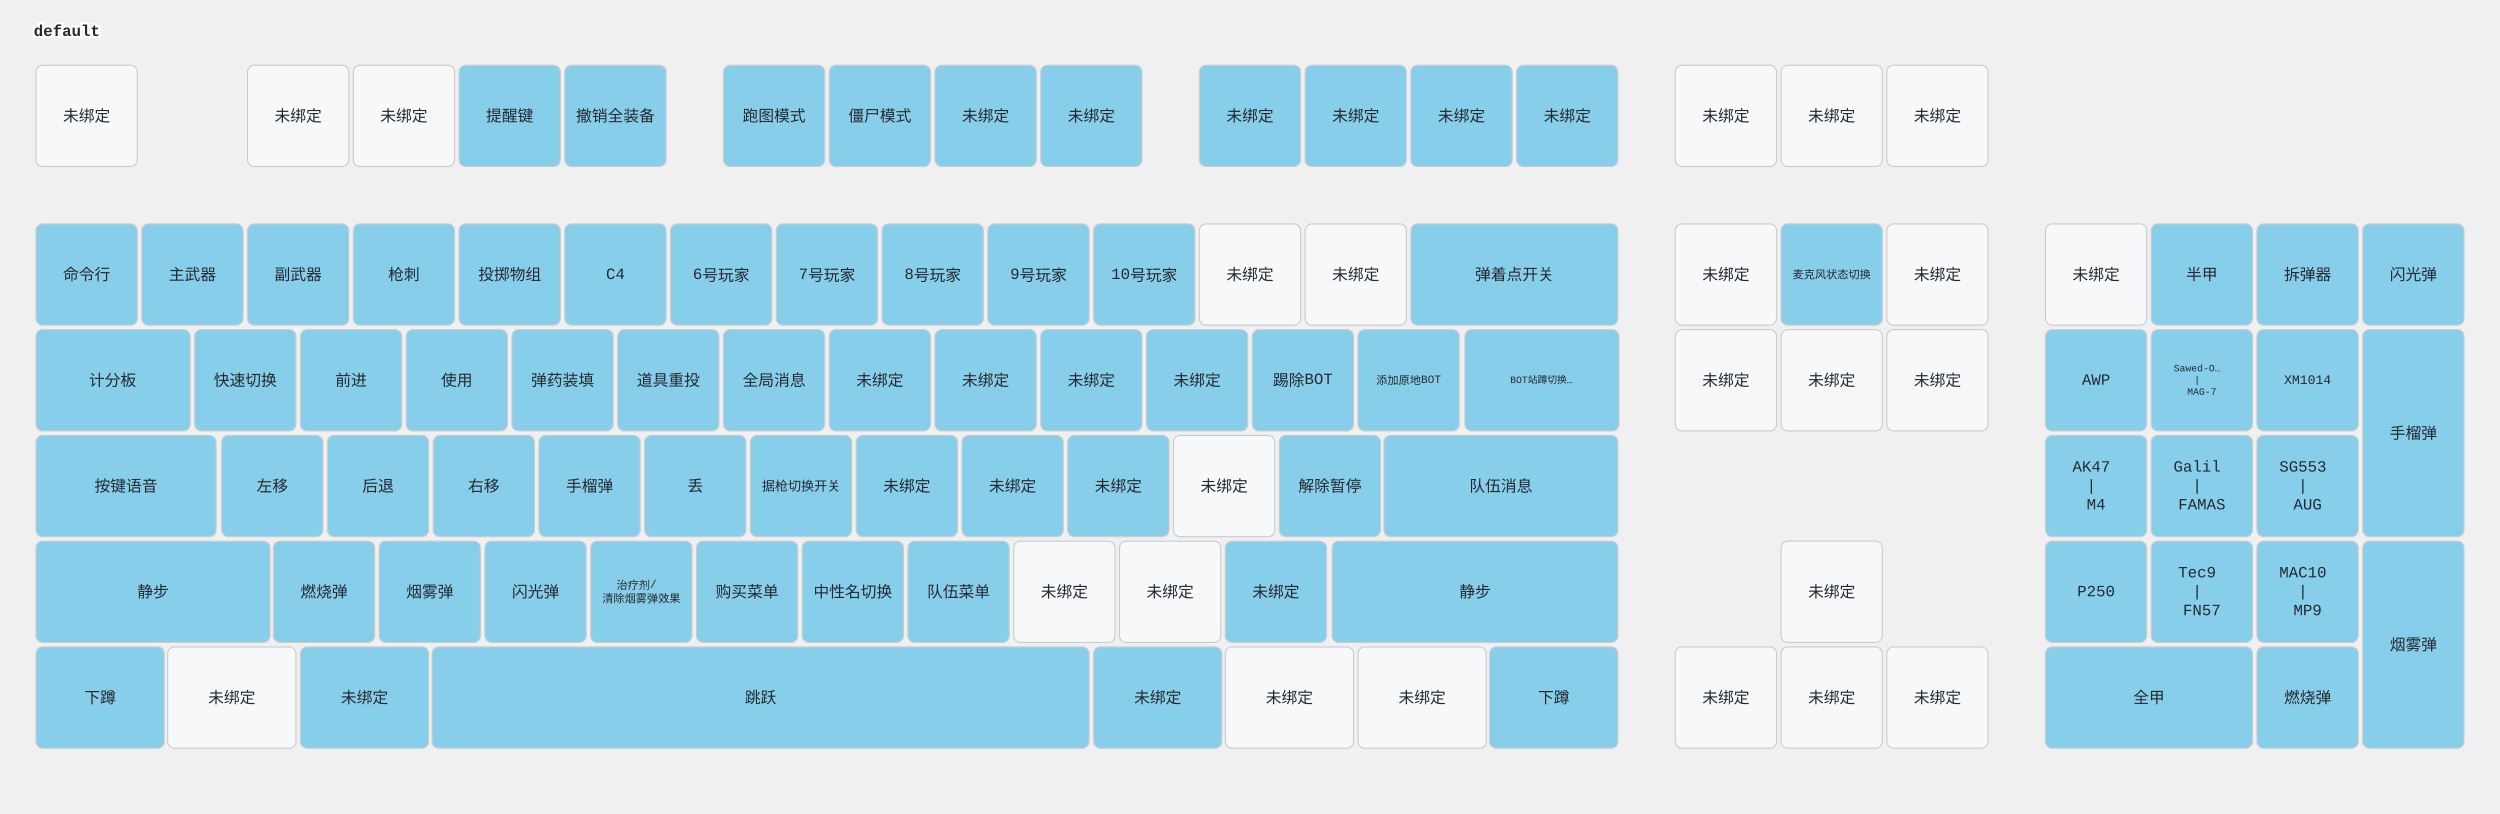
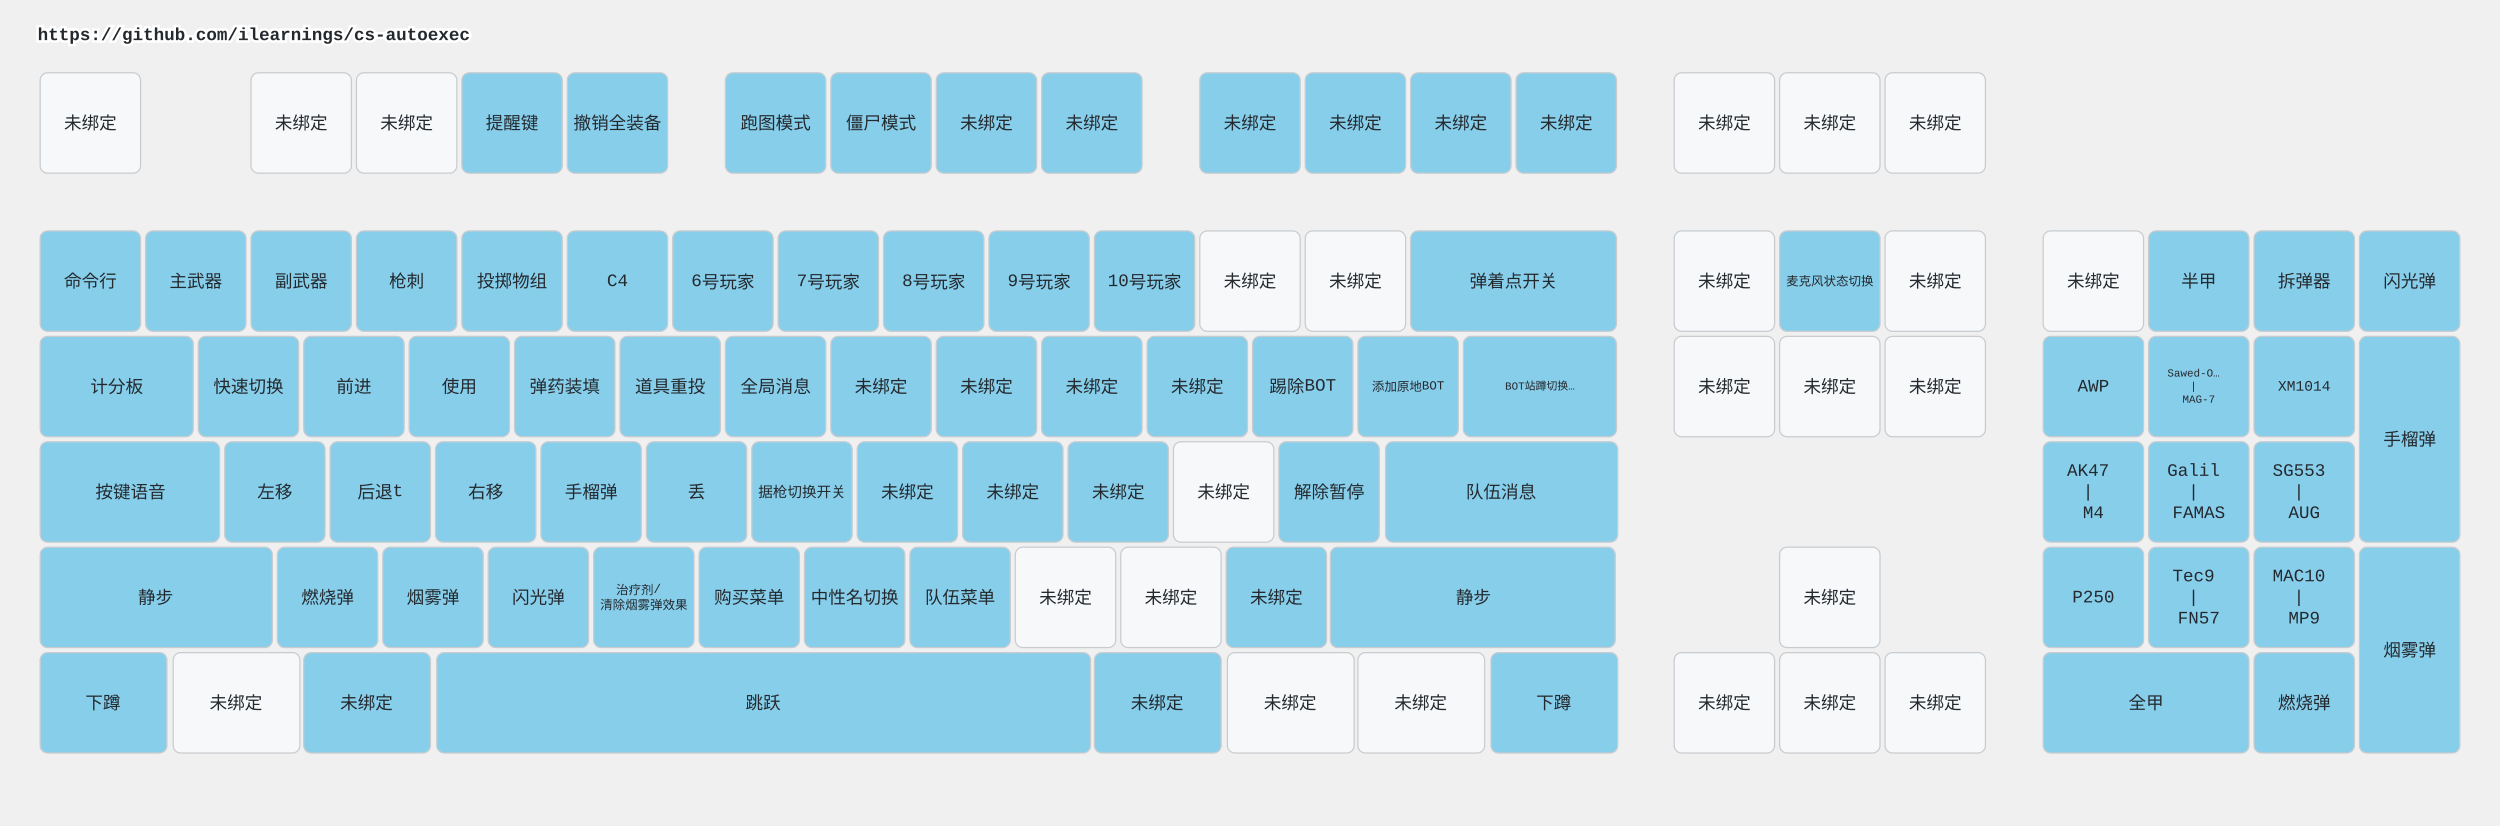
- <svg xmlns="http://www.w3.org/2000/svg" width="2222" height="723" viewBox="0 0 2222 723" class="keymap">
+ <svg xmlns="http://www.w3.org/2000/svg" width="1992" height="658" viewBox="0 0 1992 658" class="keymap">
  <style>/* inherit to force styles through use tags */
svg path {
    fill: inherit;
}

/* font and background color specifications */
svg.keymap {
    font-family: SFMono-Regular,Consolas,Liberation Mono,Menlo,monospace;
    font-size: 14px;
    font-kerning: normal;
    text-rendering: optimizeLegibility;
    fill: #24292e;
}

/* default key styling */
rect.key {
    fill: #f6f8fa;
}

rect.key, rect.combo {
    stroke: #c9cccf;
    stroke-width: 1;
}

/* default key side styling, only used is draw_key_sides is set */
rect.side {
    filter: brightness(90%);
}

/* color accent for combo boxes */
rect.combo, rect.combo-separate {
    fill: #cdf;
}

/* color accent for held keys */
rect.held, rect.combo.held {
    fill: #fdd;
}

/* color accent for ghost (optional) keys */
rect.ghost, rect.combo.ghost {
    stroke-dasharray: 4, 4;
    stroke-width: 2;
}

text {
    text-anchor: middle;
    dominant-baseline: middle;
}

/* styling for layer labels */
text.label {
    font-weight: bold;
    text-anchor: start;
    stroke: white;
    stroke-width: 4;
    paint-order: stroke;
}

/* styling for optional footer */
text.footer {
    text-anchor: end;
    dominant-baseline: auto;
    stroke: white;
    stroke-width: 4;
    paint-order: stroke;
}

/* styling for combo tap, and key non-tap label text */
text.combo, text.hold, text.shifted, text.left, text.right, text.tl, text.tr, text.bl, text.br {
    font-size: 11px;
}

text.hold, text.bl, text.br {
    text-anchor: middle;
    dominant-baseline: auto;
}

text.shifted, text.tl, text.tr {
    text-anchor: middle;
    dominant-baseline: hanging;
}

text.left, text.tl, text.bl {
    text-anchor: start;
}

text.right, text.tr, text.br {
    text-anchor: end;
}

text.layer-activator {
    text-decoration: underline;
}

/* styling for hold/shifted label text in combo box */
text.combo.hold, text.combo.shifted, text.combo.left, text.combo.right {
    font-size: 8px;
}

/* lighter symbol for transparent keys */
text.trans {
    fill: #7b7e81;
}

/* styling for combo dendrons */
path.combo {
    stroke-width: 1;
    stroke: gray;
    fill: none;
}

/* Start Tabler Icons Cleanup */
/* cannot use height/width with glyphs */
.icon-tabler &gt; path {
    fill: inherit;
    stroke: inherit;
    stroke-width: 2;
}
/* hide tabler's default box */
.icon-tabler &gt; path[stroke="none"][fill="none"] {
    visibility: hidden;
}
/* End Tabler Icons Cleanup */

.key .legend {
  font-weight: bold;
}
rect.key.bound {
  fill: #87CEEB;
}</style>
-   <g transform="translate(30, 0)" class="layer-default">
-     <text x="0" y="28" class="label" id="default">default</text>
+   <g transform="translate(30, 0)" class="layer-https://github.com/ilearnings/cs-autoexec">
+     <text x="0" y="28" class="label" id="https:github.comilearningscs-autoexec">https://github.com/ilearnings/cs-autoexec</text>
    <g transform="translate(0, 56)">
-       <g transform="translate(47, 47)" class="key keypos-0">
-         <rect rx="6" ry="6" x="-45" y="-45" width="90" height="90" class="key" />
-         <text x="0" y="0" class="key tap">未绑定</text>
-       </g>
-       <g transform="translate(235, 47)" class="key keypos-1">
-         <rect rx="6" ry="6" x="-45" y="-45" width="90" height="90" class="key" />
-         <text x="0" y="0" class="key tap">未绑定</text>
-       </g>
-       <g transform="translate(329, 47)" class="key keypos-2">
-         <rect rx="6" ry="6" x="-45" y="-45" width="90" height="90" class="key" />
-         <text x="0" y="0" class="key tap">未绑定</text>
-       </g>
-       <g transform="translate(423, 47)" class="key bound keypos-3">
-         <rect rx="6" ry="6" x="-45" y="-45" width="90" height="90" class="key bound" />
+       <g transform="translate(42, 42)" class="key keypos-0">
+         <rect rx="6" ry="6" x="-40" y="-40" width="80" height="80" class="key" />
+         <text x="0" y="0" class="key tap">未绑定</text>
+       </g>
+       <g transform="translate(210, 42)" class="key keypos-1">
+         <rect rx="6" ry="6" x="-40" y="-40" width="80" height="80" class="key" />
+         <text x="0" y="0" class="key tap">未绑定</text>
+       </g>
+       <g transform="translate(294, 42)" class="key keypos-2">
+         <rect rx="6" ry="6" x="-40" y="-40" width="80" height="80" class="key" />
+         <text x="0" y="0" class="key tap">未绑定</text>
+       </g>
+       <g transform="translate(378, 42)" class="key bound keypos-3">
+         <rect rx="6" ry="6" x="-40" y="-40" width="80" height="80" class="key bound" />
        <text x="0" y="0" class="key bound tap">提醒键</text>
      </g>
-       <g transform="translate(517, 47)" class="key bound keypos-4">
-         <rect rx="6" ry="6" x="-45" y="-45" width="90" height="90" class="key bound" />
+       <g transform="translate(462, 42)" class="key bound keypos-4">
+         <rect rx="6" ry="6" x="-40" y="-40" width="80" height="80" class="key bound" />
        <text x="0" y="0" class="key bound tap">撤销全装备</text>
      </g>
-       <g transform="translate(658, 47)" class="key bound keypos-5">
-         <rect rx="6" ry="6" x="-45" y="-45" width="90" height="90" class="key bound" />
+       <g transform="translate(588, 42)" class="key bound keypos-5">
+         <rect rx="6" ry="6" x="-40" y="-40" width="80" height="80" class="key bound" />
        <text x="0" y="0" class="key bound tap">跑图模式</text>
      </g>
-       <g transform="translate(752, 47)" class="key bound keypos-6">
-         <rect rx="6" ry="6" x="-45" y="-45" width="90" height="90" class="key bound" />
+       <g transform="translate(672, 42)" class="key bound keypos-6">
+         <rect rx="6" ry="6" x="-40" y="-40" width="80" height="80" class="key bound" />
        <text x="0" y="0" class="key bound tap">僵尸模式</text>
      </g>
-       <g transform="translate(846, 47)" class="key bound keypos-7">
-         <rect rx="6" ry="6" x="-45" y="-45" width="90" height="90" class="key bound" />
-         <text x="0" y="0" class="key bound tap">未绑定</text>
-       </g>
-       <g transform="translate(940, 47)" class="key bound keypos-8">
-         <rect rx="6" ry="6" x="-45" y="-45" width="90" height="90" class="key bound" />
-         <text x="0" y="0" class="key bound tap">未绑定</text>
-       </g>
-       <g transform="translate(1081, 47)" class="key bound keypos-9">
-         <rect rx="6" ry="6" x="-45" y="-45" width="90" height="90" class="key bound" />
-         <text x="0" y="0" class="key bound tap">未绑定</text>
-       </g>
-       <g transform="translate(1175, 47)" class="key bound keypos-10">
-         <rect rx="6" ry="6" x="-45" y="-45" width="90" height="90" class="key bound" />
-         <text x="0" y="0" class="key bound tap">未绑定</text>
-       </g>
-       <g transform="translate(1269, 47)" class="key bound keypos-11">
-         <rect rx="6" ry="6" x="-45" y="-45" width="90" height="90" class="key bound" />
-         <text x="0" y="0" class="key bound tap">未绑定</text>
-       </g>
-       <g transform="translate(1363, 47)" class="key bound keypos-12">
-         <rect rx="6" ry="6" x="-45" y="-45" width="90" height="90" class="key bound" />
-         <text x="0" y="0" class="key bound tap">未绑定</text>
-       </g>
-       <g transform="translate(1504, 47)" class="key keypos-13">
-         <rect rx="6" ry="6" x="-45" y="-45" width="90" height="90" class="key" />
-         <text x="0" y="0" class="key tap">未绑定</text>
-       </g>
-       <g transform="translate(1598, 47)" class="key keypos-14">
-         <rect rx="6" ry="6" x="-45" y="-45" width="90" height="90" class="key" />
-         <text x="0" y="0" class="key tap">未绑定</text>
-       </g>
-       <g transform="translate(1692, 47)" class="key keypos-15">
-         <rect rx="6" ry="6" x="-45" y="-45" width="90" height="90" class="key" />
-         <text x="0" y="0" class="key tap">未绑定</text>
-       </g>
-       <g transform="translate(47, 188)" class="key bound keypos-16">
-         <rect rx="6" ry="6" x="-45" y="-45" width="90" height="90" class="key bound" />
+       <g transform="translate(756, 42)" class="key bound keypos-7">
+         <rect rx="6" ry="6" x="-40" y="-40" width="80" height="80" class="key bound" />
+         <text x="0" y="0" class="key bound tap">未绑定</text>
+       </g>
+       <g transform="translate(840, 42)" class="key bound keypos-8">
+         <rect rx="6" ry="6" x="-40" y="-40" width="80" height="80" class="key bound" />
+         <text x="0" y="0" class="key bound tap">未绑定</text>
+       </g>
+       <g transform="translate(966, 42)" class="key bound keypos-9">
+         <rect rx="6" ry="6" x="-40" y="-40" width="80" height="80" class="key bound" />
+         <text x="0" y="0" class="key bound tap">未绑定</text>
+       </g>
+       <g transform="translate(1050, 42)" class="key bound keypos-10">
+         <rect rx="6" ry="6" x="-40" y="-40" width="80" height="80" class="key bound" />
+         <text x="0" y="0" class="key bound tap">未绑定</text>
+       </g>
+       <g transform="translate(1134, 42)" class="key bound keypos-11">
+         <rect rx="6" ry="6" x="-40" y="-40" width="80" height="80" class="key bound" />
+         <text x="0" y="0" class="key bound tap">未绑定</text>
+       </g>
+       <g transform="translate(1218, 42)" class="key bound keypos-12">
+         <rect rx="6" ry="6" x="-40" y="-40" width="80" height="80" class="key bound" />
+         <text x="0" y="0" class="key bound tap">未绑定</text>
+       </g>
+       <g transform="translate(1344, 42)" class="key keypos-13">
+         <rect rx="6" ry="6" x="-40" y="-40" width="80" height="80" class="key" />
+         <text x="0" y="0" class="key tap">未绑定</text>
+       </g>
+       <g transform="translate(1428, 42)" class="key keypos-14">
+         <rect rx="6" ry="6" x="-40" y="-40" width="80" height="80" class="key" />
+         <text x="0" y="0" class="key tap">未绑定</text>
+       </g>
+       <g transform="translate(1512, 42)" class="key keypos-15">
+         <rect rx="6" ry="6" x="-40" y="-40" width="80" height="80" class="key" />
+         <text x="0" y="0" class="key tap">未绑定</text>
+       </g>
+       <g transform="translate(42, 168)" class="key bound keypos-16">
+         <rect rx="6" ry="6" x="-40" y="-40" width="80" height="80" class="key bound" />
        <text x="0" y="0" class="key bound tap">命令行</text>
      </g>
-       <g transform="translate(141, 188)" class="key bound keypos-17">
-         <rect rx="6" ry="6" x="-45" y="-45" width="90" height="90" class="key bound" />
+       <g transform="translate(126, 168)" class="key bound keypos-17">
+         <rect rx="6" ry="6" x="-40" y="-40" width="80" height="80" class="key bound" />
        <text x="0" y="0" class="key bound tap">主武器</text>
      </g>
-       <g transform="translate(235, 188)" class="key bound keypos-18">
-         <rect rx="6" ry="6" x="-45" y="-45" width="90" height="90" class="key bound" />
+       <g transform="translate(210, 168)" class="key bound keypos-18">
+         <rect rx="6" ry="6" x="-40" y="-40" width="80" height="80" class="key bound" />
        <text x="0" y="0" class="key bound tap">副武器</text>
      </g>
-       <g transform="translate(329, 188)" class="key bound keypos-19">
-         <rect rx="6" ry="6" x="-45" y="-45" width="90" height="90" class="key bound" />
+       <g transform="translate(294, 168)" class="key bound keypos-19">
+         <rect rx="6" ry="6" x="-40" y="-40" width="80" height="80" class="key bound" />
        <text x="0" y="0" class="key bound tap">枪刺</text>
      </g>
-       <g transform="translate(423, 188)" class="key bound keypos-20">
-         <rect rx="6" ry="6" x="-45" y="-45" width="90" height="90" class="key bound" />
+       <g transform="translate(378, 168)" class="key bound keypos-20">
+         <rect rx="6" ry="6" x="-40" y="-40" width="80" height="80" class="key bound" />
        <text x="0" y="0" class="key bound tap">投掷物组</text>
      </g>
-       <g transform="translate(517, 188)" class="key bound keypos-21">
-         <rect rx="6" ry="6" x="-45" y="-45" width="90" height="90" class="key bound" />
+       <g transform="translate(462, 168)" class="key bound keypos-21">
+         <rect rx="6" ry="6" x="-40" y="-40" width="80" height="80" class="key bound" />
        <text x="0" y="0" class="key bound tap">C4</text>
      </g>
-       <g transform="translate(611, 188)" class="key bound keypos-22">
-         <rect rx="6" ry="6" x="-45" y="-45" width="90" height="90" class="key bound" />
+       <g transform="translate(546, 168)" class="key bound keypos-22">
+         <rect rx="6" ry="6" x="-40" y="-40" width="80" height="80" class="key bound" />
        <text x="0" y="0" class="key bound tap">6号玩家</text>
      </g>
-       <g transform="translate(705, 188)" class="key bound keypos-23">
-         <rect rx="6" ry="6" x="-45" y="-45" width="90" height="90" class="key bound" />
+       <g transform="translate(630, 168)" class="key bound keypos-23">
+         <rect rx="6" ry="6" x="-40" y="-40" width="80" height="80" class="key bound" />
        <text x="0" y="0" class="key bound tap">7号玩家</text>
      </g>
-       <g transform="translate(799, 188)" class="key bound keypos-24">
-         <rect rx="6" ry="6" x="-45" y="-45" width="90" height="90" class="key bound" />
+       <g transform="translate(714, 168)" class="key bound keypos-24">
+         <rect rx="6" ry="6" x="-40" y="-40" width="80" height="80" class="key bound" />
        <text x="0" y="0" class="key bound tap">8号玩家</text>
      </g>
-       <g transform="translate(893, 188)" class="key bound keypos-25">
-         <rect rx="6" ry="6" x="-45" y="-45" width="90" height="90" class="key bound" />
+       <g transform="translate(798, 168)" class="key bound keypos-25">
+         <rect rx="6" ry="6" x="-40" y="-40" width="80" height="80" class="key bound" />
        <text x="0" y="0" class="key bound tap">9号玩家</text>
      </g>
-       <g transform="translate(987, 188)" class="key bound keypos-26">
-         <rect rx="6" ry="6" x="-45" y="-45" width="90" height="90" class="key bound" />
+       <g transform="translate(882, 168)" class="key bound keypos-26">
+         <rect rx="6" ry="6" x="-40" y="-40" width="80" height="80" class="key bound" />
        <text x="0" y="0" class="key bound tap">10号玩家</text>
      </g>
-       <g transform="translate(1081, 188)" class="key keypos-27">
-         <rect rx="6" ry="6" x="-45" y="-45" width="90" height="90" class="key" />
-         <text x="0" y="0" class="key tap">未绑定</text>
-       </g>
-       <g transform="translate(1175, 188)" class="key keypos-28">
-         <rect rx="6" ry="6" x="-45" y="-45" width="90" height="90" class="key" />
-         <text x="0" y="0" class="key tap">未绑定</text>
-       </g>
-       <g transform="translate(1316, 188)" class="key bound keypos-29">
-         <rect rx="6" ry="6" x="-92" y="-45" width="184" height="90" class="key bound" />
+       <g transform="translate(966, 168)" class="key keypos-27">
+         <rect rx="6" ry="6" x="-40" y="-40" width="80" height="80" class="key" />
+         <text x="0" y="0" class="key tap">未绑定</text>
+       </g>
+       <g transform="translate(1050, 168)" class="key keypos-28">
+         <rect rx="6" ry="6" x="-40" y="-40" width="80" height="80" class="key" />
+         <text x="0" y="0" class="key tap">未绑定</text>
+       </g>
+       <g transform="translate(1176, 168)" class="key bound keypos-29">
+         <rect rx="6" ry="6" x="-82" y="-40" width="164" height="80" class="key bound" />
        <text x="0" y="0" class="key bound tap">弹着点开关</text>
      </g>
-       <g transform="translate(1504, 188)" class="key keypos-30">
-         <rect rx="6" ry="6" x="-45" y="-45" width="90" height="90" class="key" />
-         <text x="0" y="0" class="key tap">未绑定</text>
-       </g>
-       <g transform="translate(1598, 188)" class="key bound keypos-31">
-         <rect rx="6" ry="6" x="-45" y="-45" width="90" height="90" class="key bound" />
+       <g transform="translate(1344, 168)" class="key keypos-30">
+         <rect rx="6" ry="6" x="-40" y="-40" width="80" height="80" class="key" />
+         <text x="0" y="0" class="key tap">未绑定</text>
+       </g>
+       <g transform="translate(1428, 168)" class="key bound keypos-31">
+         <rect rx="6" ry="6" x="-40" y="-40" width="80" height="80" class="key bound" />
        <text x="0" y="0" class="key bound tap">
          <tspan style="font-size: 71%">麦克风状态切换</tspan>
        </text>
      </g>
-       <g transform="translate(1692, 188)" class="key keypos-32">
-         <rect rx="6" ry="6" x="-45" y="-45" width="90" height="90" class="key" />
-         <text x="0" y="0" class="key tap">未绑定</text>
-       </g>
-       <g transform="translate(1833, 188)" class="key keypos-33">
-         <rect rx="6" ry="6" x="-45" y="-45" width="90" height="90" class="key" />
-         <text x="0" y="0" class="key tap">未绑定</text>
-       </g>
-       <g transform="translate(1927, 188)" class="key bound keypos-34">
-         <rect rx="6" ry="6" x="-45" y="-45" width="90" height="90" class="key bound" />
+       <g transform="translate(1512, 168)" class="key keypos-32">
+         <rect rx="6" ry="6" x="-40" y="-40" width="80" height="80" class="key" />
+         <text x="0" y="0" class="key tap">未绑定</text>
+       </g>
+       <g transform="translate(1638, 168)" class="key keypos-33">
+         <rect rx="6" ry="6" x="-40" y="-40" width="80" height="80" class="key" />
+         <text x="0" y="0" class="key tap">未绑定</text>
+       </g>
+       <g transform="translate(1722, 168)" class="key bound keypos-34">
+         <rect rx="6" ry="6" x="-40" y="-40" width="80" height="80" class="key bound" />
        <text x="0" y="0" class="key bound tap">半甲</text>
      </g>
-       <g transform="translate(2021, 188)" class="key bound keypos-35">
-         <rect rx="6" ry="6" x="-45" y="-45" width="90" height="90" class="key bound" />
+       <g transform="translate(1806, 168)" class="key bound keypos-35">
+         <rect rx="6" ry="6" x="-40" y="-40" width="80" height="80" class="key bound" />
        <text x="0" y="0" class="key bound tap">拆弹器</text>
      </g>
-       <g transform="translate(2115, 188)" class="key bound keypos-36">
-         <rect rx="6" ry="6" x="-45" y="-45" width="90" height="90" class="key bound" />
+       <g transform="translate(1890, 168)" class="key bound keypos-36">
+         <rect rx="6" ry="6" x="-40" y="-40" width="80" height="80" class="key bound" />
        <text x="0" y="0" class="key bound tap">闪光弹</text>
      </g>
-       <g transform="translate(70, 282)" class="key bound keypos-37">
-         <rect rx="6" ry="6" x="-68" y="-45" width="137" height="90" class="key bound" />
+       <g transform="translate(63, 252)" class="key bound keypos-37">
+         <rect rx="6" ry="6" x="-61" y="-40" width="122" height="80" class="key bound" />
        <text x="0" y="0" class="key bound tap">计分板</text>
      </g>
-       <g transform="translate(188, 282)" class="key bound keypos-38">
-         <rect rx="6" ry="6" x="-45" y="-45" width="90" height="90" class="key bound" />
+       <g transform="translate(168, 252)" class="key bound keypos-38">
+         <rect rx="6" ry="6" x="-40" y="-40" width="80" height="80" class="key bound" />
        <text x="0" y="0" class="key bound tap">快速切换</text>
      </g>
-       <g transform="translate(282, 282)" class="key bound keypos-39">
-         <rect rx="6" ry="6" x="-45" y="-45" width="90" height="90" class="key bound" />
+       <g transform="translate(252, 252)" class="key bound keypos-39">
+         <rect rx="6" ry="6" x="-40" y="-40" width="80" height="80" class="key bound" />
        <text x="0" y="0" class="key bound tap">前进</text>
      </g>
-       <g transform="translate(376, 282)" class="key bound keypos-40">
-         <rect rx="6" ry="6" x="-45" y="-45" width="90" height="90" class="key bound" />
+       <g transform="translate(336, 252)" class="key bound keypos-40">
+         <rect rx="6" ry="6" x="-40" y="-40" width="80" height="80" class="key bound" />
        <text x="0" y="0" class="key bound tap">使用</text>
      </g>
-       <g transform="translate(470, 282)" class="key bound keypos-41">
-         <rect rx="6" ry="6" x="-45" y="-45" width="90" height="90" class="key bound" />
+       <g transform="translate(420, 252)" class="key bound keypos-41">
+         <rect rx="6" ry="6" x="-40" y="-40" width="80" height="80" class="key bound" />
        <text x="0" y="0" class="key bound tap">弹药装填</text>
      </g>
-       <g transform="translate(564, 282)" class="key bound keypos-42">
-         <rect rx="6" ry="6" x="-45" y="-45" width="90" height="90" class="key bound" />
+       <g transform="translate(504, 252)" class="key bound keypos-42">
+         <rect rx="6" ry="6" x="-40" y="-40" width="80" height="80" class="key bound" />
        <text x="0" y="0" class="key bound tap">道具重投</text>
      </g>
-       <g transform="translate(658, 282)" class="key bound keypos-43">
-         <rect rx="6" ry="6" x="-45" y="-45" width="90" height="90" class="key bound" />
+       <g transform="translate(588, 252)" class="key bound keypos-43">
+         <rect rx="6" ry="6" x="-40" y="-40" width="80" height="80" class="key bound" />
        <text x="0" y="0" class="key bound tap">全局消息</text>
      </g>
-       <g transform="translate(752, 282)" class="key bound keypos-44">
-         <rect rx="6" ry="6" x="-45" y="-45" width="90" height="90" class="key bound" />
-         <text x="0" y="0" class="key bound tap">未绑定</text>
-       </g>
-       <g transform="translate(846, 282)" class="key bound keypos-45">
-         <rect rx="6" ry="6" x="-45" y="-45" width="90" height="90" class="key bound" />
-         <text x="0" y="0" class="key bound tap">未绑定</text>
-       </g>
-       <g transform="translate(940, 282)" class="key bound keypos-46">
-         <rect rx="6" ry="6" x="-45" y="-45" width="90" height="90" class="key bound" />
-         <text x="0" y="0" class="key bound tap">未绑定</text>
-       </g>
-       <g transform="translate(1034, 282)" class="key bound keypos-47">
-         <rect rx="6" ry="6" x="-45" y="-45" width="90" height="90" class="key bound" />
-         <text x="0" y="0" class="key bound tap">未绑定</text>
-       </g>
-       <g transform="translate(1128, 282)" class="key bound keypos-48">
-         <rect rx="6" ry="6" x="-45" y="-45" width="90" height="90" class="key bound" />
+       <g transform="translate(672, 252)" class="key bound keypos-44">
+         <rect rx="6" ry="6" x="-40" y="-40" width="80" height="80" class="key bound" />
+         <text x="0" y="0" class="key bound tap">未绑定</text>
+       </g>
+       <g transform="translate(756, 252)" class="key bound keypos-45">
+         <rect rx="6" ry="6" x="-40" y="-40" width="80" height="80" class="key bound" />
+         <text x="0" y="0" class="key bound tap">未绑定</text>
+       </g>
+       <g transform="translate(840, 252)" class="key bound keypos-46">
+         <rect rx="6" ry="6" x="-40" y="-40" width="80" height="80" class="key bound" />
+         <text x="0" y="0" class="key bound tap">未绑定</text>
+       </g>
+       <g transform="translate(924, 252)" class="key bound keypos-47">
+         <rect rx="6" ry="6" x="-40" y="-40" width="80" height="80" class="key bound" />
+         <text x="0" y="0" class="key bound tap">未绑定</text>
+       </g>
+       <g transform="translate(1008, 252)" class="key bound keypos-48">
+         <rect rx="6" ry="6" x="-40" y="-40" width="80" height="80" class="key bound" />
        <text x="0" y="0" class="key bound tap">踢除BOT</text>
      </g>
-       <g transform="translate(1222, 282)" class="key bound keypos-49">
-         <rect rx="6" ry="6" x="-45" y="-45" width="90" height="90" class="key bound" />
+       <g transform="translate(1092, 252)" class="key bound keypos-49">
+         <rect rx="6" ry="6" x="-40" y="-40" width="80" height="80" class="key bound" />
        <text x="0" y="0" class="key bound tap">
          <tspan style="font-size: 71%">添加原地BOT</tspan>
        </text>
      </g>
-       <g transform="translate(1340, 282)" class="key bound keypos-50">
-         <rect rx="6" ry="6" x="-68" y="-45" width="137" height="90" class="key bound" />
+       <g transform="translate(1197, 252)" class="key bound keypos-50">
+         <rect rx="6" ry="6" x="-61" y="-40" width="122" height="80" class="key bound" />
        <text x="0" y="0" class="key bound tap">
          <tspan style="font-size: 62%">BOT站蹲切换…</tspan>
        </text>
      </g>
-       <g transform="translate(1504, 282)" class="key keypos-51">
-         <rect rx="6" ry="6" x="-45" y="-45" width="90" height="90" class="key" />
-         <text x="0" y="0" class="key tap">未绑定</text>
-       </g>
-       <g transform="translate(1598, 282)" class="key keypos-52">
-         <rect rx="6" ry="6" x="-45" y="-45" width="90" height="90" class="key" />
-         <text x="0" y="0" class="key tap">未绑定</text>
-       </g>
-       <g transform="translate(1692, 282)" class="key keypos-53">
-         <rect rx="6" ry="6" x="-45" y="-45" width="90" height="90" class="key" />
-         <text x="0" y="0" class="key tap">未绑定</text>
-       </g>
-       <g transform="translate(1833, 282)" class="key bound keypos-54">
-         <rect rx="6" ry="6" x="-45" y="-45" width="90" height="90" class="key bound" />
+       <g transform="translate(1344, 252)" class="key keypos-51">
+         <rect rx="6" ry="6" x="-40" y="-40" width="80" height="80" class="key" />
+         <text x="0" y="0" class="key tap">未绑定</text>
+       </g>
+       <g transform="translate(1428, 252)" class="key keypos-52">
+         <rect rx="6" ry="6" x="-40" y="-40" width="80" height="80" class="key" />
+         <text x="0" y="0" class="key tap">未绑定</text>
+       </g>
+       <g transform="translate(1512, 252)" class="key keypos-53">
+         <rect rx="6" ry="6" x="-40" y="-40" width="80" height="80" class="key" />
+         <text x="0" y="0" class="key tap">未绑定</text>
+       </g>
+       <g transform="translate(1638, 252)" class="key bound keypos-54">
+         <rect rx="6" ry="6" x="-40" y="-40" width="80" height="80" class="key bound" />
        <text x="0" y="0" class="key bound tap">AWP</text>
      </g>
-       <g transform="translate(1927, 282)" class="key bound keypos-55">
-         <rect rx="6" ry="6" x="-45" y="-45" width="90" height="90" class="key bound" />
+       <g transform="translate(1722, 252)" class="key bound keypos-55">
+         <rect rx="6" ry="6" x="-40" y="-40" width="80" height="80" class="key bound" />
        <text x="0" y="0" class="key bound tap">
          <tspan x="0" dy="-1.2em" style="font-size: 62%">Sawed-O…</tspan>
          <tspan x="0" dy="1.2em" style="font-size: 62%">|</tspan>
          <tspan x="0" dy="1.2em" style="font-size: 62%">MAG-7</tspan>
        </text>
      </g>
-       <g transform="translate(2021, 282)" class="key bound keypos-56">
-         <rect rx="6" ry="6" x="-45" y="-45" width="90" height="90" class="key bound" />
+       <g transform="translate(1806, 252)" class="key bound keypos-56">
+         <rect rx="6" ry="6" x="-40" y="-40" width="80" height="80" class="key bound" />
        <text x="0" y="0" class="key bound tap">
          <tspan style="font-size: 83%">XM1014</tspan>
        </text>
      </g>
-       <g transform="translate(2115, 329)" class="key bound keypos-57">
-         <rect rx="6" ry="6" x="-45" y="-92" width="90" height="184" class="key bound" />
+       <g transform="translate(1890, 294)" class="key bound keypos-57">
+         <rect rx="6" ry="6" x="-40" y="-82" width="80" height="164" class="key bound" />
        <text x="0" y="0" class="key bound tap">手榴弹</text>
      </g>
-       <g transform="translate(82, 376)" class="key bound keypos-58">
-         <rect rx="6" ry="6" x="-80" y="-45" width="160" height="90" class="key bound" />
+       <g transform="translate(74, 336)" class="key bound keypos-58">
+         <rect rx="6" ry="6" x="-72" y="-40" width="143" height="80" class="key bound" />
        <text x="0" y="0" class="key bound tap">按键语音</text>
      </g>
-       <g transform="translate(212, 376)" class="key bound keypos-59">
-         <rect rx="6" ry="6" x="-45" y="-45" width="90" height="90" class="key bound" />
+       <g transform="translate(189, 336)" class="key bound keypos-59">
+         <rect rx="6" ry="6" x="-40" y="-40" width="80" height="80" class="key bound" />
        <text x="0" y="0" class="key bound tap">左移</text>
      </g>
-       <g transform="translate(306, 376)" class="key bound keypos-60">
-         <rect rx="6" ry="6" x="-45" y="-45" width="90" height="90" class="key bound" />
-         <text x="0" y="0" class="key bound tap">后退</text>
-       </g>
-       <g transform="translate(400, 376)" class="key bound keypos-61">
-         <rect rx="6" ry="6" x="-45" y="-45" width="90" height="90" class="key bound" />
+       <g transform="translate(273, 336)" class="key bound keypos-60">
+         <rect rx="6" ry="6" x="-40" y="-40" width="80" height="80" class="key bound" />
+         <text x="0" y="0" class="key bound tap">后退t</text>
+       </g>
+       <g transform="translate(357, 336)" class="key bound keypos-61">
+         <rect rx="6" ry="6" x="-40" y="-40" width="80" height="80" class="key bound" />
        <text x="0" y="0" class="key bound tap">右移</text>
      </g>
-       <g transform="translate(494, 376)" class="key bound keypos-62">
-         <rect rx="6" ry="6" x="-45" y="-45" width="90" height="90" class="key bound" />
+       <g transform="translate(441, 336)" class="key bound keypos-62">
+         <rect rx="6" ry="6" x="-40" y="-40" width="80" height="80" class="key bound" />
        <text x="0" y="0" class="key bound tap">手榴弹</text>
      </g>
-       <g transform="translate(588, 376)" class="key bound keypos-63">
-         <rect rx="6" ry="6" x="-45" y="-45" width="90" height="90" class="key bound" />
+       <g transform="translate(525, 336)" class="key bound keypos-63">
+         <rect rx="6" ry="6" x="-40" y="-40" width="80" height="80" class="key bound" />
        <text x="0" y="0" class="key bound tap">丢</text>
      </g>
-       <g transform="translate(682, 376)" class="key bound keypos-64">
-         <rect rx="6" ry="6" x="-45" y="-45" width="90" height="90" class="key bound" />
+       <g transform="translate(609, 336)" class="key bound keypos-64">
+         <rect rx="6" ry="6" x="-40" y="-40" width="80" height="80" class="key bound" />
        <text x="0" y="0" class="key bound tap">
          <tspan style="font-size: 83%">据枪切换开关</tspan>
        </text>
      </g>
-       <g transform="translate(776, 376)" class="key bound keypos-65">
-         <rect rx="6" ry="6" x="-45" y="-45" width="90" height="90" class="key bound" />
-         <text x="0" y="0" class="key bound tap">未绑定</text>
-       </g>
-       <g transform="translate(870, 376)" class="key bound keypos-66">
-         <rect rx="6" ry="6" x="-45" y="-45" width="90" height="90" class="key bound" />
-         <text x="0" y="0" class="key bound tap">未绑定</text>
-       </g>
-       <g transform="translate(964, 376)" class="key bound keypos-67">
-         <rect rx="6" ry="6" x="-45" y="-45" width="90" height="90" class="key bound" />
-         <text x="0" y="0" class="key bound tap">未绑定</text>
-       </g>
-       <g transform="translate(1058, 376)" class="key keypos-68">
-         <rect rx="6" ry="6" x="-45" y="-45" width="90" height="90" class="key" />
-         <text x="0" y="0" class="key tap">未绑定</text>
-       </g>
-       <g transform="translate(1152, 376)" class="key bound keypos-69">
-         <rect rx="6" ry="6" x="-45" y="-45" width="90" height="90" class="key bound" />
+       <g transform="translate(693, 336)" class="key bound keypos-65">
+         <rect rx="6" ry="6" x="-40" y="-40" width="80" height="80" class="key bound" />
+         <text x="0" y="0" class="key bound tap">未绑定</text>
+       </g>
+       <g transform="translate(777, 336)" class="key bound keypos-66">
+         <rect rx="6" ry="6" x="-40" y="-40" width="80" height="80" class="key bound" />
+         <text x="0" y="0" class="key bound tap">未绑定</text>
+       </g>
+       <g transform="translate(861, 336)" class="key bound keypos-67">
+         <rect rx="6" ry="6" x="-40" y="-40" width="80" height="80" class="key bound" />
+         <text x="0" y="0" class="key bound tap">未绑定</text>
+       </g>
+       <g transform="translate(945, 336)" class="key keypos-68">
+         <rect rx="6" ry="6" x="-40" y="-40" width="80" height="80" class="key" />
+         <text x="0" y="0" class="key tap">未绑定</text>
+       </g>
+       <g transform="translate(1029, 336)" class="key bound keypos-69">
+         <rect rx="6" ry="6" x="-40" y="-40" width="80" height="80" class="key bound" />
        <text x="0" y="0" class="key bound tap">解除暂停</text>
      </g>
-       <g transform="translate(1304, 376)" class="key bound keypos-70">
-         <rect rx="6" ry="6" x="-104" y="-45" width="208" height="90" class="key bound" />
+       <g transform="translate(1166, 336)" class="key bound keypos-70">
+         <rect rx="6" ry="6" x="-92" y="-40" width="185" height="80" class="key bound" />
        <text x="0" y="0" class="key bound tap">队伍消息</text>
      </g>
-       <g transform="translate(1833, 376)" class="key bound keypos-71">
-         <rect rx="6" ry="6" x="-45" y="-45" width="90" height="90" class="key bound" />
+       <g transform="translate(1638, 336)" class="key bound keypos-71">
+         <rect rx="6" ry="6" x="-40" y="-40" width="80" height="80" class="key bound" />
        <text x="0" y="0" class="key bound tap">
          <tspan x="0" dy="-1.2em">AK47</tspan>
          <tspan x="0" dy="1.2em">|</tspan>
          <tspan x="0" dy="1.2em">M4</tspan>
        </text>
      </g>
-       <g transform="translate(1927, 376)" class="key bound keypos-72">
-         <rect rx="6" ry="6" x="-45" y="-45" width="90" height="90" class="key bound" />
+       <g transform="translate(1722, 336)" class="key bound keypos-72">
+         <rect rx="6" ry="6" x="-40" y="-40" width="80" height="80" class="key bound" />
        <text x="0" y="0" class="key bound tap">
          <tspan x="0" dy="-1.2em">Galil</tspan>
          <tspan x="0" dy="1.2em">|</tspan>
          <tspan x="0" dy="1.2em">FAMAS</tspan>
        </text>
      </g>
-       <g transform="translate(2021, 376)" class="key bound keypos-73">
-         <rect rx="6" ry="6" x="-45" y="-45" width="90" height="90" class="key bound" />
+       <g transform="translate(1806, 336)" class="key bound keypos-73">
+         <rect rx="6" ry="6" x="-40" y="-40" width="80" height="80" class="key bound" />
        <text x="0" y="0" class="key bound tap">
          <tspan x="0" dy="-1.2em">SG553</tspan>
          <tspan x="0" dy="1.2em">|</tspan>
          <tspan x="0" dy="1.2em">AUG</tspan>
        </text>
      </g>
-       <g transform="translate(106, 470)" class="key bound keypos-74">
-         <rect rx="6" ry="6" x="-104" y="-45" width="208" height="90" class="key bound" />
+       <g transform="translate(94, 420)" class="key bound keypos-74">
+         <rect rx="6" ry="6" x="-92" y="-40" width="185" height="80" class="key bound" />
        <text x="0" y="0" class="key bound tap">静步</text>
      </g>
-       <g transform="translate(258, 470)" class="key bound keypos-75">
-         <rect rx="6" ry="6" x="-45" y="-45" width="90" height="90" class="key bound" />
+       <g transform="translate(231, 420)" class="key bound keypos-75">
+         <rect rx="6" ry="6" x="-40" y="-40" width="80" height="80" class="key bound" />
        <text x="0" y="0" class="key bound tap">燃烧弹</text>
      </g>
-       <g transform="translate(352, 470)" class="key bound keypos-76">
-         <rect rx="6" ry="6" x="-45" y="-45" width="90" height="90" class="key bound" />
+       <g transform="translate(315, 420)" class="key bound keypos-76">
+         <rect rx="6" ry="6" x="-40" y="-40" width="80" height="80" class="key bound" />
        <text x="0" y="0" class="key bound tap">烟雾弹</text>
      </g>
-       <g transform="translate(446, 470)" class="key bound keypos-77">
-         <rect rx="6" ry="6" x="-45" y="-45" width="90" height="90" class="key bound" />
+       <g transform="translate(399, 420)" class="key bound keypos-77">
+         <rect rx="6" ry="6" x="-40" y="-40" width="80" height="80" class="key bound" />
        <text x="0" y="0" class="key bound tap">闪光弹</text>
      </g>
-       <g transform="translate(540, 470)" class="key bound keypos-78">
-         <rect rx="6" ry="6" x="-45" y="-45" width="90" height="90" class="key bound" />
+       <g transform="translate(483, 420)" class="key bound keypos-78">
+         <rect rx="6" ry="6" x="-40" y="-40" width="80" height="80" class="key bound" />
        <text x="0" y="0" class="key bound tap">
          <tspan x="0" dy="-0.6em" style="font-size: 71%">治疗剂/</tspan>
          <tspan x="0" dy="1.2em" style="font-size: 71%">清除烟雾弹效果</tspan>
        </text>
      </g>
-       <g transform="translate(634, 470)" class="key bound keypos-79">
-         <rect rx="6" ry="6" x="-45" y="-45" width="90" height="90" class="key bound" />
+       <g transform="translate(567, 420)" class="key bound keypos-79">
+         <rect rx="6" ry="6" x="-40" y="-40" width="80" height="80" class="key bound" />
        <text x="0" y="0" class="key bound tap">购买菜单</text>
      </g>
-       <g transform="translate(728, 470)" class="key bound keypos-80">
-         <rect rx="6" ry="6" x="-45" y="-45" width="90" height="90" class="key bound" />
+       <g transform="translate(651, 420)" class="key bound keypos-80">
+         <rect rx="6" ry="6" x="-40" y="-40" width="80" height="80" class="key bound" />
        <text x="0" y="0" class="key bound tap">中性名切换</text>
      </g>
-       <g transform="translate(822, 470)" class="key bound keypos-81">
-         <rect rx="6" ry="6" x="-45" y="-45" width="90" height="90" class="key bound" />
+       <g transform="translate(735, 420)" class="key bound keypos-81">
+         <rect rx="6" ry="6" x="-40" y="-40" width="80" height="80" class="key bound" />
        <text x="0" y="0" class="key bound tap">队伍菜单</text>
      </g>
-       <g transform="translate(916, 470)" class="key keypos-82">
-         <rect rx="6" ry="6" x="-45" y="-45" width="90" height="90" class="key" />
-         <text x="0" y="0" class="key tap">未绑定</text>
-       </g>
-       <g transform="translate(1010, 470)" class="key keypos-83">
-         <rect rx="6" ry="6" x="-45" y="-45" width="90" height="90" class="key" />
-         <text x="0" y="0" class="key tap">未绑定</text>
-       </g>
-       <g transform="translate(1104, 470)" class="key bound keypos-84">
-         <rect rx="6" ry="6" x="-45" y="-45" width="90" height="90" class="key bound" />
-         <text x="0" y="0" class="key bound tap">未绑定</text>
-       </g>
-       <g transform="translate(1281, 470)" class="key bound keypos-85">
-         <rect rx="6" ry="6" x="-127" y="-45" width="254" height="90" class="key bound" />
+       <g transform="translate(819, 420)" class="key keypos-82">
+         <rect rx="6" ry="6" x="-40" y="-40" width="80" height="80" class="key" />
+         <text x="0" y="0" class="key tap">未绑定</text>
+       </g>
+       <g transform="translate(903, 420)" class="key keypos-83">
+         <rect rx="6" ry="6" x="-40" y="-40" width="80" height="80" class="key" />
+         <text x="0" y="0" class="key tap">未绑定</text>
+       </g>
+       <g transform="translate(987, 420)" class="key bound keypos-84">
+         <rect rx="6" ry="6" x="-40" y="-40" width="80" height="80" class="key bound" />
+         <text x="0" y="0" class="key bound tap">未绑定</text>
+       </g>
+       <g transform="translate(1144, 420)" class="key bound keypos-85">
+         <rect rx="6" ry="6" x="-114" y="-40" width="227" height="80" class="key bound" />
        <text x="0" y="0" class="key bound tap">静步</text>
      </g>
-       <g transform="translate(1598, 470)" class="key keypos-86">
-         <rect rx="6" ry="6" x="-45" y="-45" width="90" height="90" class="key" />
-         <text x="0" y="0" class="key tap">未绑定</text>
-       </g>
-       <g transform="translate(1833, 470)" class="key bound keypos-87">
-         <rect rx="6" ry="6" x="-45" y="-45" width="90" height="90" class="key bound" />
+       <g transform="translate(1428, 420)" class="key keypos-86">
+         <rect rx="6" ry="6" x="-40" y="-40" width="80" height="80" class="key" />
+         <text x="0" y="0" class="key tap">未绑定</text>
+       </g>
+       <g transform="translate(1638, 420)" class="key bound keypos-87">
+         <rect rx="6" ry="6" x="-40" y="-40" width="80" height="80" class="key bound" />
        <text x="0" y="0" class="key bound tap">P250</text>
      </g>
-       <g transform="translate(1927, 470)" class="key bound keypos-88">
-         <rect rx="6" ry="6" x="-45" y="-45" width="90" height="90" class="key bound" />
+       <g transform="translate(1722, 420)" class="key bound keypos-88">
+         <rect rx="6" ry="6" x="-40" y="-40" width="80" height="80" class="key bound" />
        <text x="0" y="0" class="key bound tap">
          <tspan x="0" dy="-1.2em">Tec9</tspan>
          <tspan x="0" dy="1.2em">|</tspan>
          <tspan x="0" dy="1.2em">FN57</tspan>
        </text>
      </g>
-       <g transform="translate(2021, 470)" class="key bound keypos-89">
-         <rect rx="6" ry="6" x="-45" y="-45" width="90" height="90" class="key bound" />
+       <g transform="translate(1806, 420)" class="key bound keypos-89">
+         <rect rx="6" ry="6" x="-40" y="-40" width="80" height="80" class="key bound" />
        <text x="0" y="0" class="key bound tap">
          <tspan x="0" dy="-1.2em">MAC10</tspan>
          <tspan x="0" dy="1.2em">|</tspan>
          <tspan x="0" dy="1.2em">MP9</tspan>
        </text>
      </g>
-       <g transform="translate(2115, 517)" class="key bound keypos-90">
-         <rect rx="6" ry="6" x="-45" y="-92" width="90" height="184" class="key bound" />
+       <g transform="translate(1890, 462)" class="key bound keypos-90">
+         <rect rx="6" ry="6" x="-40" y="-82" width="80" height="164" class="key bound" />
        <text x="0" y="0" class="key bound tap">烟雾弹</text>
      </g>
-       <g transform="translate(59, 564)" class="key bound keypos-91">
-         <rect rx="6" ry="6" x="-57" y="-45" width="114" height="90" class="key bound" />
+       <g transform="translate(52, 504)" class="key bound keypos-91">
+         <rect rx="6" ry="6" x="-50" y="-40" width="101" height="80" class="key bound" />
        <text x="0" y="0" class="key bound tap">下蹲</text>
      </g>
-       <g transform="translate(176, 564)" class="key keypos-92">
-         <rect rx="6" ry="6" x="-57" y="-45" width="114" height="90" class="key" />
-         <text x="0" y="0" class="key tap">未绑定</text>
-       </g>
-       <g transform="translate(294, 564)" class="key bound keypos-93">
-         <rect rx="6" ry="6" x="-57" y="-45" width="114" height="90" class="key bound" />
-         <text x="0" y="0" class="key bound tap">未绑定</text>
-       </g>
-       <g transform="translate(646, 564)" class="key bound keypos-94">
-         <rect rx="6" ry="6" x="-292" y="-45" width="584" height="90" class="key bound" />
+       <g transform="translate(158, 504)" class="key keypos-92">
+         <rect rx="6" ry="6" x="-50" y="-40" width="101" height="80" class="key" />
+         <text x="0" y="0" class="key tap">未绑定</text>
+       </g>
+       <g transform="translate(262, 504)" class="key bound keypos-93">
+         <rect rx="6" ry="6" x="-50" y="-40" width="101" height="80" class="key bound" />
+         <text x="0" y="0" class="key bound tap">未绑定</text>
+       </g>
+       <g transform="translate(578, 504)" class="key bound keypos-94">
+         <rect rx="6" ry="6" x="-260" y="-40" width="521" height="80" class="key bound" />
        <text x="0" y="0" class="key bound tap">跳跃</text>
      </g>
-       <g transform="translate(999, 564)" class="key bound keypos-95">
-         <rect rx="6" ry="6" x="-57" y="-45" width="114" height="90" class="key bound" />
-         <text x="0" y="0" class="key bound tap">未绑定</text>
-       </g>
-       <g transform="translate(1116, 564)" class="key keypos-96">
-         <rect rx="6" ry="6" x="-57" y="-45" width="114" height="90" class="key" />
-         <text x="0" y="0" class="key tap">未绑定</text>
-       </g>
-       <g transform="translate(1234, 564)" class="key keypos-97">
-         <rect rx="6" ry="6" x="-57" y="-45" width="114" height="90" class="key" />
-         <text x="0" y="0" class="key tap">未绑定</text>
-       </g>
-       <g transform="translate(1351, 564)" class="key bound keypos-98">
-         <rect rx="6" ry="6" x="-57" y="-45" width="114" height="90" class="key bound" />
+       <g transform="translate(892, 504)" class="key bound keypos-95">
+         <rect rx="6" ry="6" x="-50" y="-40" width="101" height="80" class="key bound" />
+         <text x="0" y="0" class="key bound tap">未绑定</text>
+       </g>
+       <g transform="translate(998, 504)" class="key keypos-96">
+         <rect rx="6" ry="6" x="-50" y="-40" width="101" height="80" class="key" />
+         <text x="0" y="0" class="key tap">未绑定</text>
+       </g>
+       <g transform="translate(1102, 504)" class="key keypos-97">
+         <rect rx="6" ry="6" x="-50" y="-40" width="101" height="80" class="key" />
+         <text x="0" y="0" class="key tap">未绑定</text>
+       </g>
+       <g transform="translate(1208, 504)" class="key bound keypos-98">
+         <rect rx="6" ry="6" x="-50" y="-40" width="101" height="80" class="key bound" />
        <text x="0" y="0" class="key bound tap">下蹲</text>
      </g>
-       <g transform="translate(1504, 564)" class="key keypos-99">
-         <rect rx="6" ry="6" x="-45" y="-45" width="90" height="90" class="key" />
-         <text x="0" y="0" class="key tap">未绑定</text>
-       </g>
-       <g transform="translate(1598, 564)" class="key keypos-100">
-         <rect rx="6" ry="6" x="-45" y="-45" width="90" height="90" class="key" />
-         <text x="0" y="0" class="key tap">未绑定</text>
-       </g>
-       <g transform="translate(1692, 564)" class="key keypos-101">
-         <rect rx="6" ry="6" x="-45" y="-45" width="90" height="90" class="key" />
-         <text x="0" y="0" class="key tap">未绑定</text>
-       </g>
-       <g transform="translate(1880, 564)" class="key bound keypos-102">
-         <rect rx="6" ry="6" x="-92" y="-45" width="184" height="90" class="key bound" />
+       <g transform="translate(1344, 504)" class="key keypos-99">
+         <rect rx="6" ry="6" x="-40" y="-40" width="80" height="80" class="key" />
+         <text x="0" y="0" class="key tap">未绑定</text>
+       </g>
+       <g transform="translate(1428, 504)" class="key keypos-100">
+         <rect rx="6" ry="6" x="-40" y="-40" width="80" height="80" class="key" />
+         <text x="0" y="0" class="key tap">未绑定</text>
+       </g>
+       <g transform="translate(1512, 504)" class="key keypos-101">
+         <rect rx="6" ry="6" x="-40" y="-40" width="80" height="80" class="key" />
+         <text x="0" y="0" class="key tap">未绑定</text>
+       </g>
+       <g transform="translate(1680, 504)" class="key bound keypos-102">
+         <rect rx="6" ry="6" x="-82" y="-40" width="164" height="80" class="key bound" />
        <text x="0" y="0" class="key bound tap">全甲</text>
      </g>
-       <g transform="translate(2021, 564)" class="key bound keypos-103">
-         <rect rx="6" ry="6" x="-45" y="-45" width="90" height="90" class="key bound" />
+       <g transform="translate(1806, 504)" class="key bound keypos-103">
+         <rect rx="6" ry="6" x="-40" y="-40" width="80" height="80" class="key bound" />
        <text x="0" y="0" class="key bound tap">燃烧弹</text>
      </g>
    </g>
  </g>
</svg>
